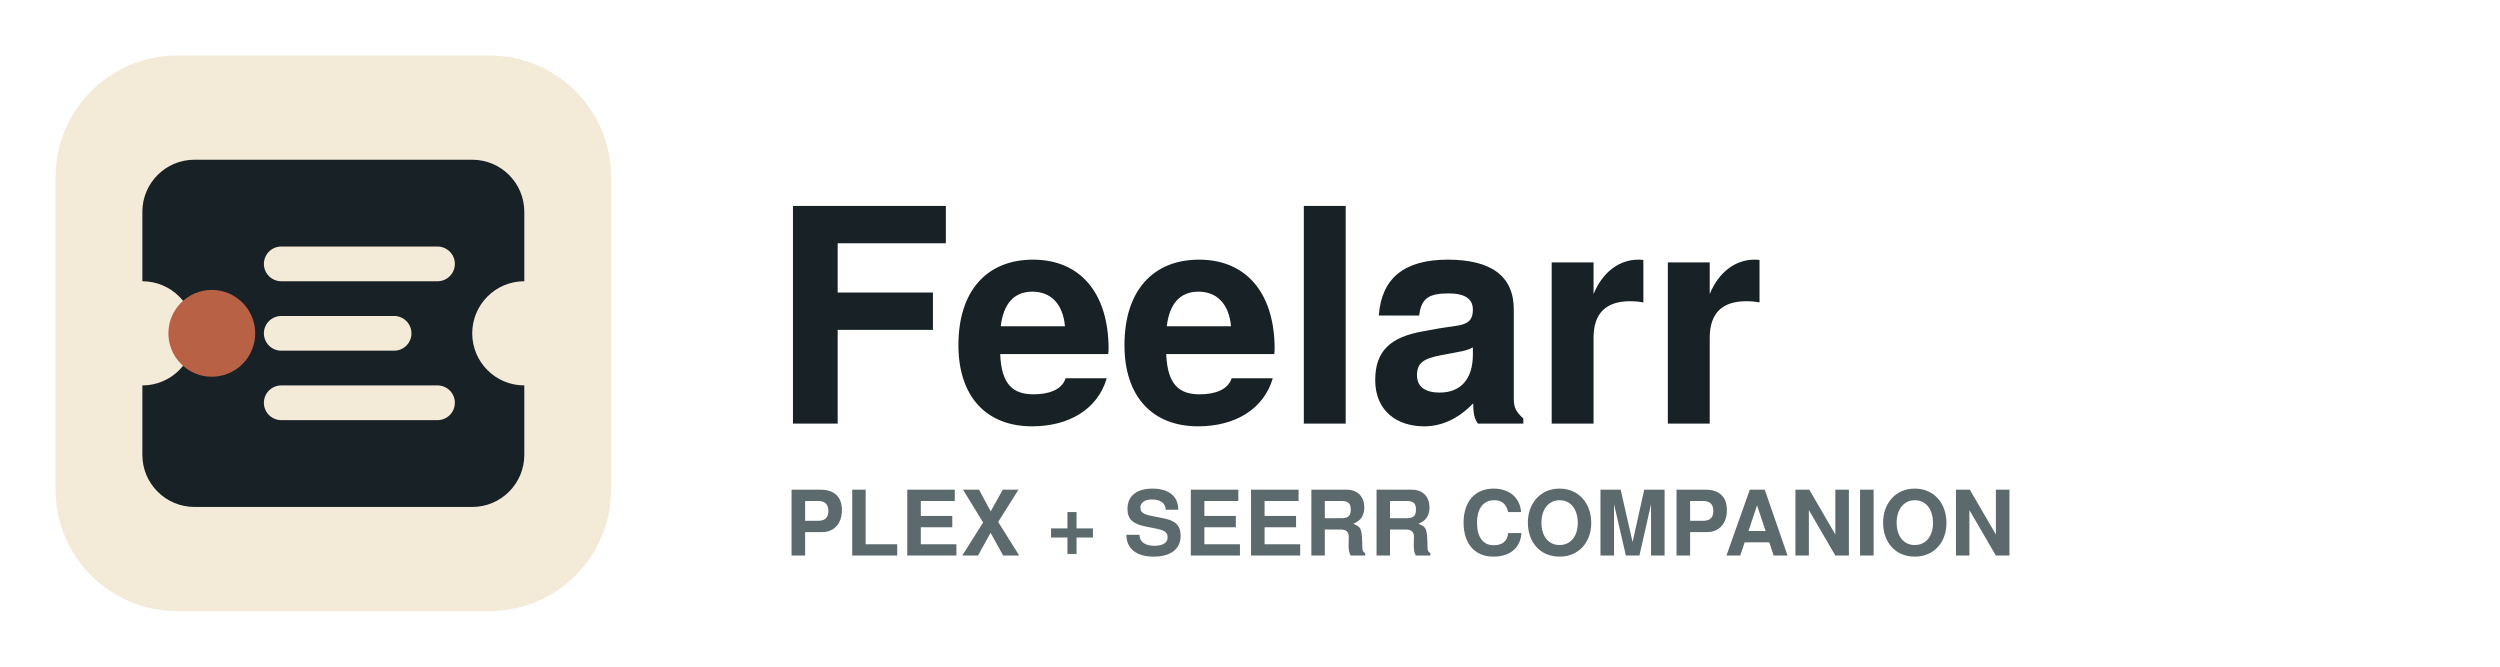
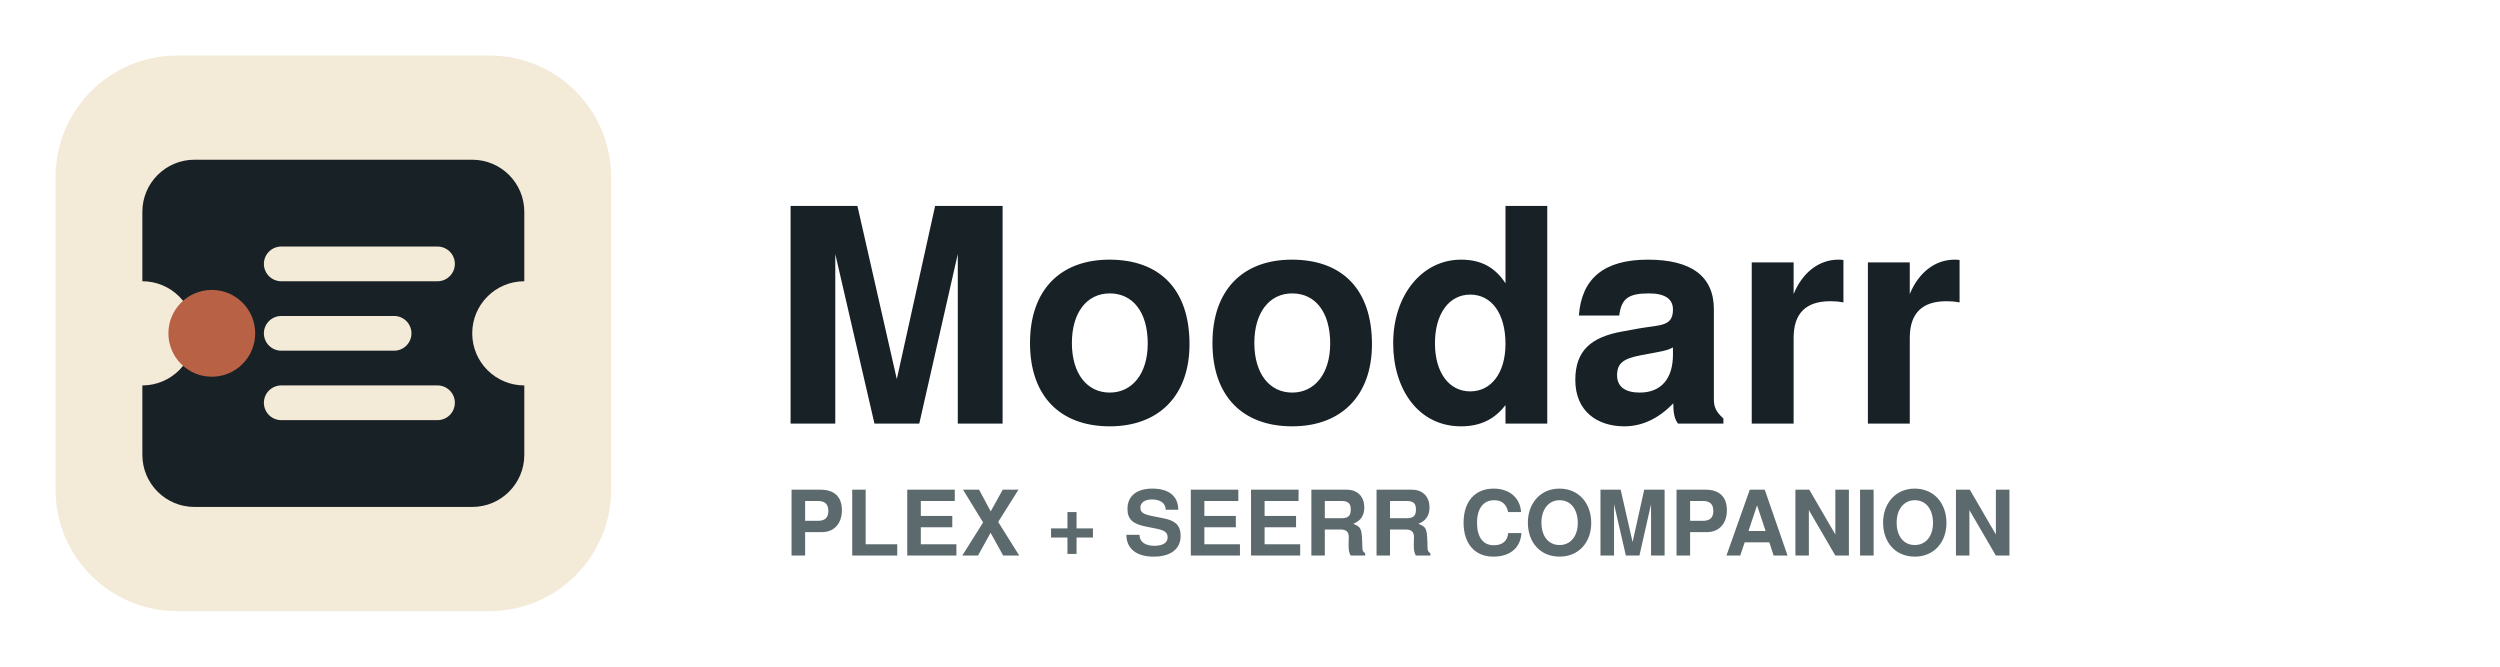
- <svg xmlns="http://www.w3.org/2000/svg" viewBox="0 0 360 96" role="img" aria-label="Feelarr logo">
+ <svg xmlns="http://www.w3.org/2000/svg" viewBox="0 0 360 96" role="img" aria-label="Moodarr logo">
  <g transform="translate(8 8) scale(1.25)">
    <rect width="64" height="64" rx="14" fill="#f4ead8" />
    <path fill="#172126" fill-rule="evenodd" d="M10 18a6 6 0 0 1 6-6h32a6 6 0 0 1 6 6v8a6 6 0 0 0 0 12v8a6 6 0 0 1-6 6H16a6 6 0 0 1-6-6v-8a6 6 0 0 0 0-12v-8Z" />
    <path d="M26 24h18M26 32h13M26 40h18" stroke="#f4ead8" stroke-width="4" stroke-linecap="round" />
    <circle cx="18" cy="32" r="5" fill="#b86145" />
  </g>
-   <text x="111" y="61" fill="#172126" font-family="Satoshi, Geist, Helvetica Neue, sans-serif" font-size="43" font-weight="760" letter-spacing="0">Feelarr</text>
+   <text x="111" y="61" fill="#172126" font-family="Satoshi, Geist, Helvetica Neue, sans-serif" font-size="43" font-weight="760" letter-spacing="0">Moodarr</text>
  <text x="113" y="80" fill="#5d6a6d" font-family="Satoshi, Geist, Helvetica Neue, sans-serif" font-size="13" font-weight="600" letter-spacing="0">PLEX + SEERR COMPANION</text>
</svg>
